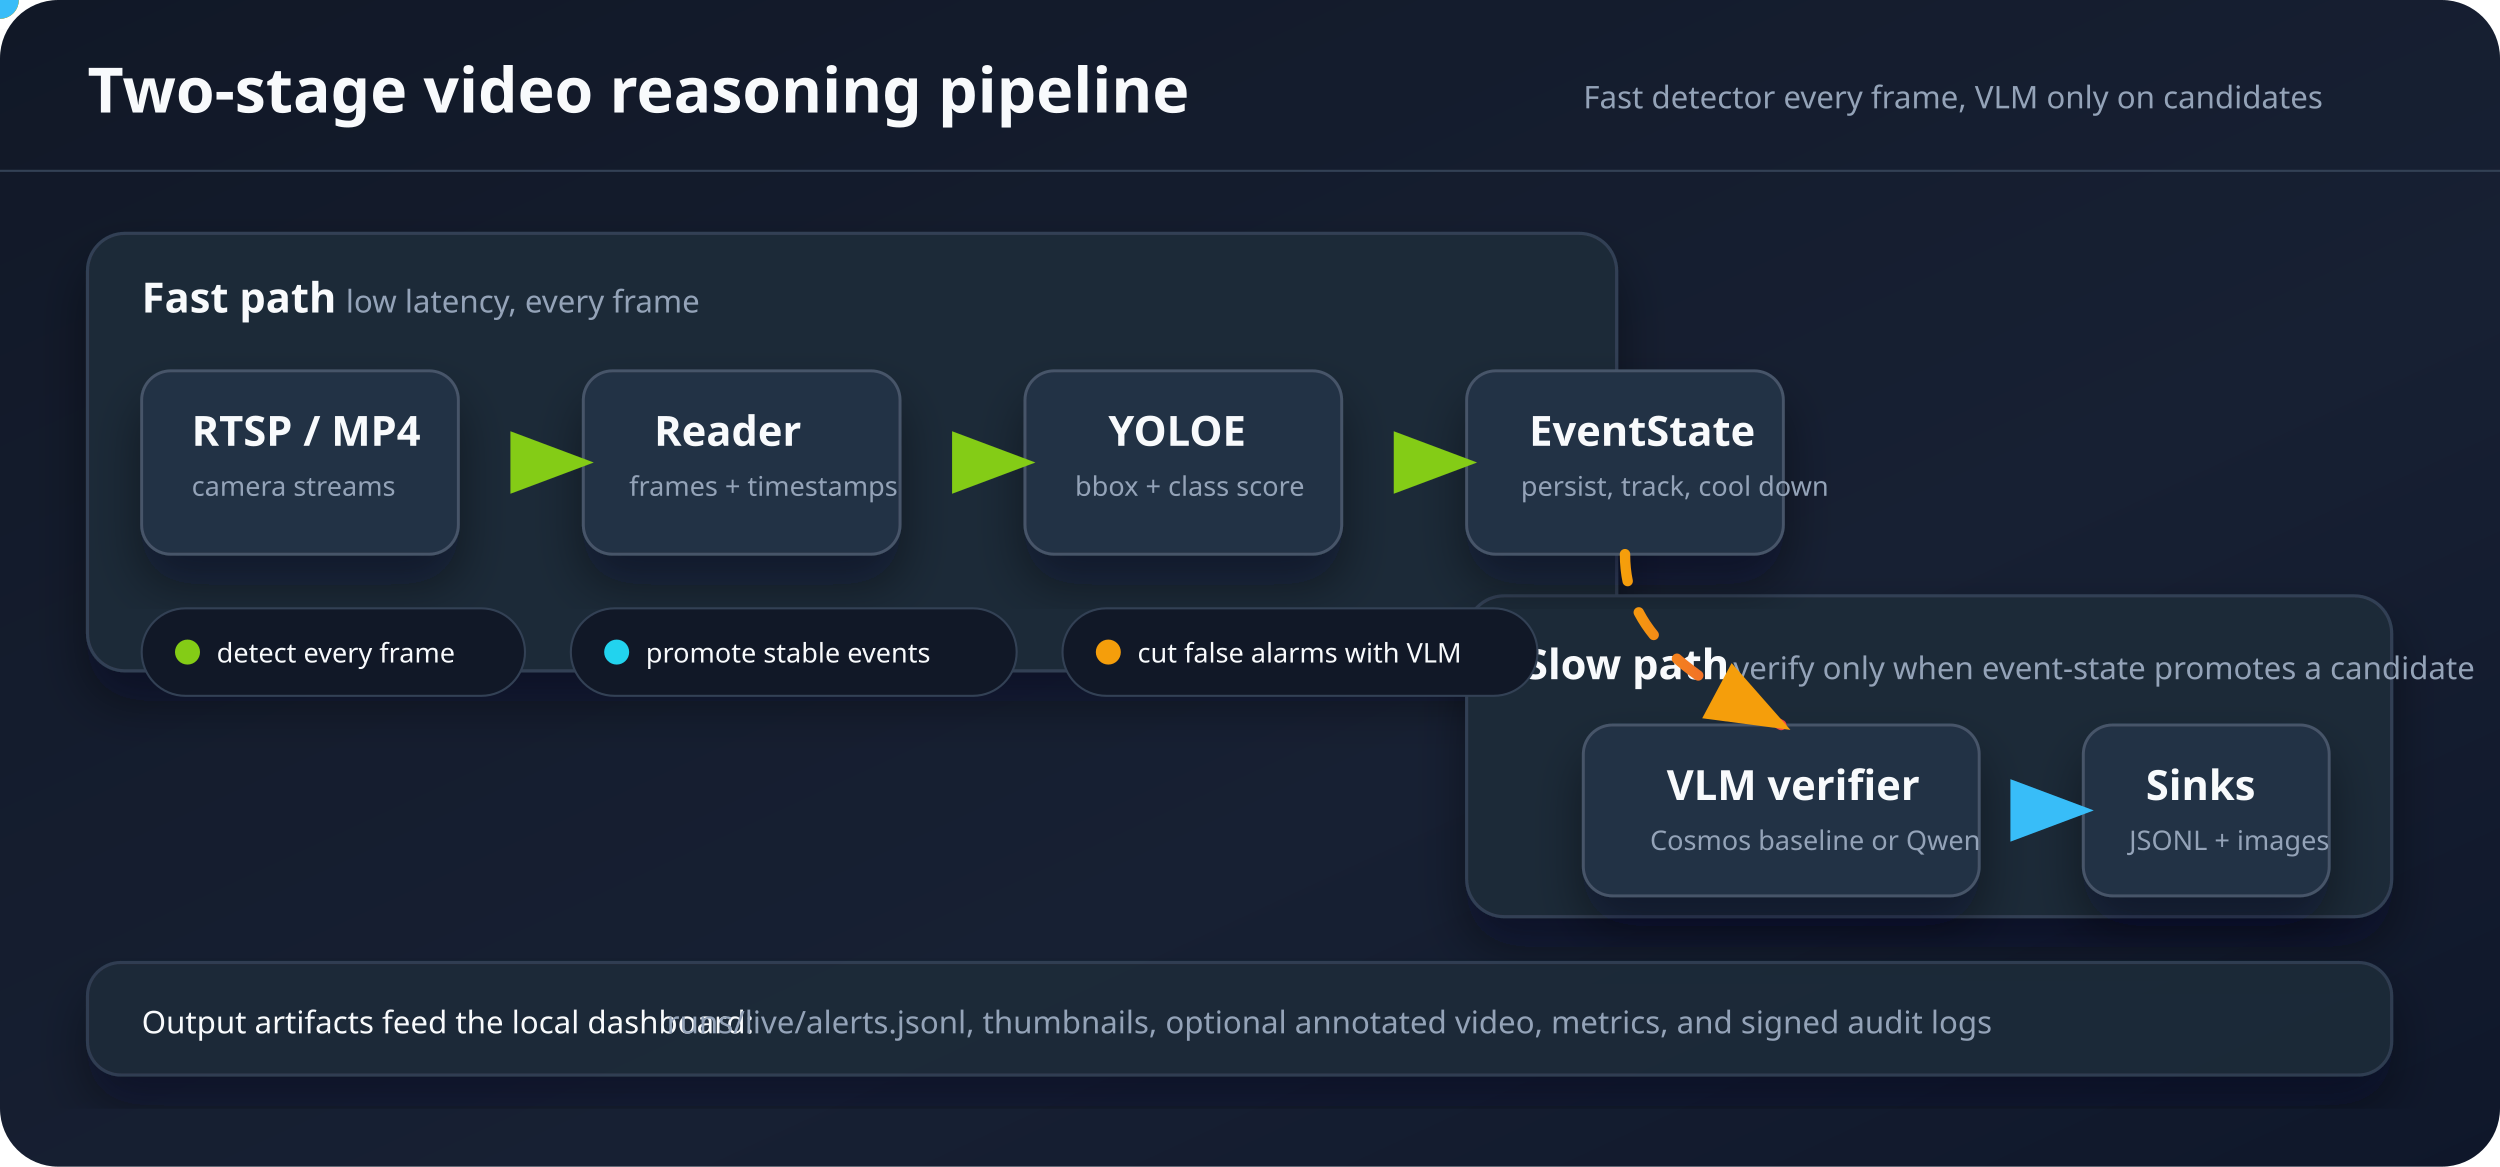
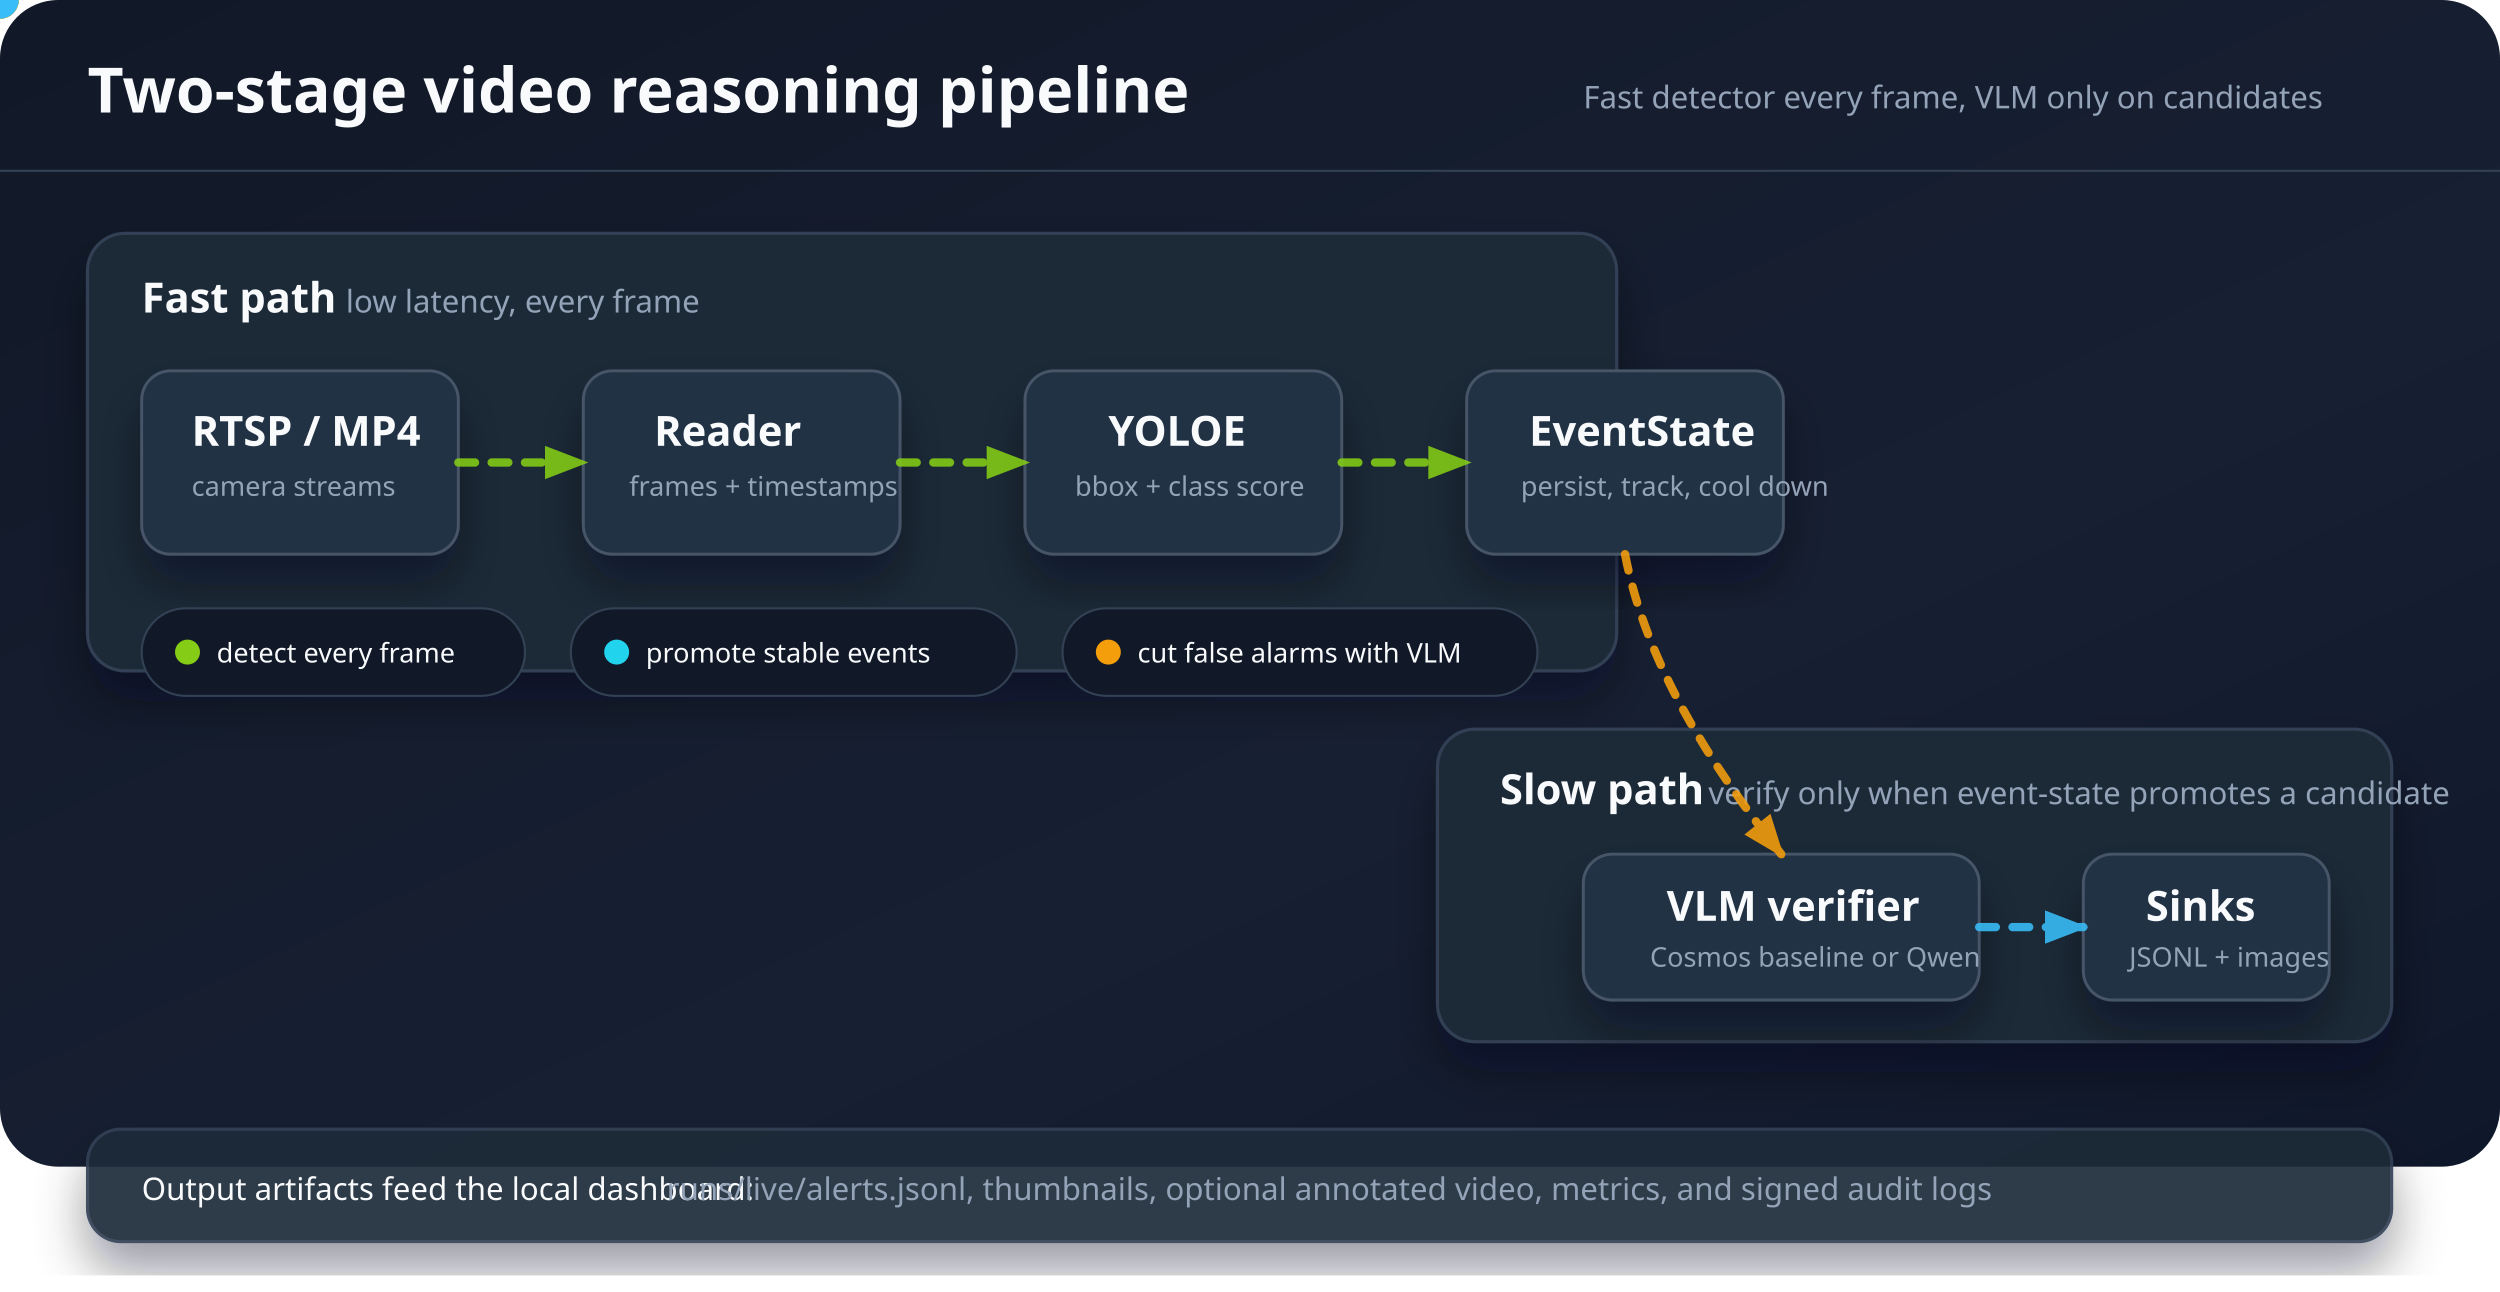
- <svg xmlns="http://www.w3.org/2000/svg" width="1200" height="560" viewBox="0 0 1200 560" role="img" aria-labelledby="title desc">
+ <svg xmlns="http://www.w3.org/2000/svg" width="1200" height="620" viewBox="0 0 1200 620" role="img" aria-labelledby="title desc">
  <defs>
    <linearGradient id="bg" x1="0" y1="0" x2="1" y2="1">
      <stop offset="0" stop-color="#111827" />
      <stop offset="0.62" stop-color="#172033" />
      <stop offset="1" stop-color="#0f172a" />
    </linearGradient>
    <linearGradient id="fast" x1="0" y1="0" x2="1" y2="0">
      <stop offset="0" stop-color="#84cc16" />
      <stop offset="1" stop-color="#22d3ee" />
    </linearGradient>
    <linearGradient id="slow" x1="0" y1="0" x2="1" y2="0">
      <stop offset="0" stop-color="#f59e0b" />
      <stop offset="1" stop-color="#ef4444" />
    </linearGradient>
    <linearGradient id="sink" x1="0" y1="0" x2="1" y2="0">
      <stop offset="0" stop-color="#38bdf8" />
      <stop offset="1" stop-color="#a78bfa" />
    </linearGradient>
    <filter id="shadow" x="-20%" y="-30%" width="140%" height="160%">
      <feDropShadow dx="0" dy="14" stdDeviation="12" flood-color="#020617" flood-opacity="0.42" />
    </filter>
-     <marker id="arrowFast" markerWidth="10" markerHeight="10" refX="7" refY="3" orient="auto" markerUnits="strokeWidth">
-       <path d="M0,0 L0,6 L8,3 z" fill="#84cc16" />
+     <marker id="arrowFast" markerWidth="6.5" markerHeight="6.5" refX="4.6" refY="2" orient="auto" markerUnits="strokeWidth">
+       <path d="M0,0 L0,4 L5.2,2 z" fill="#84cc16" />
    </marker>
-     <marker id="arrowSlow" markerWidth="10" markerHeight="10" refX="7" refY="3" orient="auto" markerUnits="strokeWidth">
-       <path d="M0,0 L0,6 L8,3 z" fill="#f59e0b" />
+     <marker id="arrowSlow" markerWidth="6.5" markerHeight="6.5" refX="4.6" refY="2" orient="auto" markerUnits="strokeWidth">
+       <path d="M0,0 L0,4 L5.2,2 z" fill="#f59e0b" />
    </marker>
-     <marker id="arrowSink" markerWidth="10" markerHeight="10" refX="7" refY="3" orient="auto" markerUnits="strokeWidth">
-       <path d="M0,0 L0,6 L8,3 z" fill="#38bdf8" />
+     <marker id="arrowSink" markerWidth="6.5" markerHeight="6.5" refX="4.6" refY="2" orient="auto" markerUnits="strokeWidth">
+       <path d="M0,0 L0,4 L5.2,2 z" fill="#38bdf8" />
    </marker>
    <style>
      text{font-family:sans-serif;fill:#f8fafc;font-style:normal}
      .label{fill:#f8fafc;font-style:normal}
      .muted{fill:#94a3b8;font-style:normal}
      .tiny{font-size:13px}
      .small{font-size:15px}
      .medium{font-size:20px;font-weight:700}
      .large{font-size:30px;font-weight:800}
      .panel{fill:#1f2937;stroke:#334155;stroke-width:1.5;filter:url(#shadow)}
      .node{fill:#243044;stroke:#475569;stroke-width:1.4;filter:url(#shadow)}
      .chip{fill:#111827;stroke:#334155;stroke-width:1}
-       .flow{fill:none;stroke-linecap:round;stroke-width:5;stroke-dasharray:13 16}
-       .fastStroke{stroke:url(#fast);marker-end:url(#arrowFast)}
-       .slowStroke{stroke:url(#slow);marker-end:url(#arrowSlow)}
-       .sinkStroke{stroke:url(#sink);marker-end:url(#arrowSink)}
+       .flow{fill:none;stroke-linecap:round;stroke-width:4;stroke-dasharray:8 8;opacity:.88}
+       .fastStroke{stroke:#84cc16;marker-end:url(#arrowFast)}
+       .slowStroke{stroke:#f59e0b;marker-end:url(#arrowSlow)}
+       .sinkStroke{stroke:#38bdf8;marker-end:url(#arrowSink)}
      .pulseFast{fill:#84cc16}
      .pulseSlow{fill:#f59e0b}
      .pulseSink{fill:#38bdf8}
      .pulseFast,.pulseSlow,.pulseSink{filter:url(#shadow)}
      @media (prefers-reduced-motion:no-preference){
        .flow{animation:dash 1.8s linear infinite}
        .pulseFast{animation:moveFast 5.2s linear infinite}
        .pulseSlow{animation:moveSlow 5.2s linear infinite}
        .pulseSink{animation:moveSink 5.2s linear infinite}
      }
      @keyframes dash{to{stroke-dashoffset:-58}}
      @keyframes moveFast{
        0%{transform:translate(88px,228px);opacity:0}
        8%{opacity:1}
        27%{transform:translate(332px,228px)}
        47%{transform:translate(579px,228px)}
        62%{transform:translate(702px,228px);opacity:1}
        70%,100%{transform:translate(702px,228px);opacity:0}
      }
      @keyframes moveSlow{
        0%,50%{transform:translate(702px,228px);opacity:0}
        58%{opacity:1}
-         76%{transform:translate(856px,336px)}
+         76%{transform:translate(856px,410px)}
        88%{opacity:1}
-         96%,100%{transform:translate(856px,336px);opacity:0}
+         96%,100%{transform:translate(856px,410px);opacity:0}
      }
      @keyframes moveSink{
-         0%,76%{transform:translate(856px,336px);opacity:0}
+         0%,76%{transform:translate(856px,410px);opacity:0}
        82%{opacity:1}
-         94%{transform:translate(1034px,336px);opacity:1}
-         100%{transform:translate(1034px,336px);opacity:0}
+         94%{transform:translate(1034px,410px);opacity:1}
+         100%{transform:translate(1034px,410px);opacity:0}
      }
    </style>
  </defs>
  <rect width="1200" height="560" rx="28" fill="url(#bg)" />
  <path d="M0 82H1200" stroke="#334155" stroke-width="1" />
  <text fill="#f8fafc" class="label large" x="42" y="54">Two-stage video reasoning pipeline</text>
  <text fill="#94a3b8" class="label muted small" x="760" y="52">Fast detector every frame, VLM only on candidates</text>
  <rect class="panel" x="42" y="112" width="734" height="210" rx="18" />
  <text fill="#f8fafc" class="label medium" x="68" y="150">Fast path</text>
  <text fill="#94a3b8" class="label muted small" x="166" y="150">low latency, every frame</text>
-   <rect class="panel" x="704" y="286" width="444" height="154" rx="18" />
-   <text fill="#f8fafc" class="label medium" x="732" y="326">Slow path</text>
-   <text fill="#94a3b8" class="label muted small" x="832" y="326">verify only when event-state promotes a candidate</text>
+   <rect class="panel" x="690" y="350" width="458" height="150" rx="18" />
+   <text fill="#f8fafc" class="label medium" x="720" y="386">Slow path</text>
+   <text fill="#94a3b8" class="label muted small" x="820" y="386">verify only when event-state promotes a candidate</text>
  <rect class="node" x="68" y="178" width="152" height="88" rx="14" />
  <text fill="#f8fafc" class="label medium" x="92" y="214">RTSP / MP4</text>
  <text fill="#94a3b8" class="label muted tiny" x="92" y="238">camera streams</text>
  <rect class="node" x="280" y="178" width="152" height="88" rx="14" />
  <text fill="#f8fafc" class="label medium" x="314" y="214">Reader</text>
  <text fill="#94a3b8" class="label muted tiny" x="302" y="238">frames + timestamps</text>
  <rect class="node" x="492" y="178" width="152" height="88" rx="14" />
  <text fill="#f8fafc" class="label medium" x="532" y="214">YOLOE</text>
  <text fill="#94a3b8" class="label muted tiny" x="516" y="238">bbox + class score</text>
  <rect class="node" x="704" y="178" width="152" height="88" rx="14" />
  <text fill="#f8fafc" class="label medium" x="734" y="214">EventState</text>
  <text fill="#94a3b8" class="label muted tiny" x="730" y="238">persist, track, cool down</text>
-   <rect class="node" x="760" y="348" width="190" height="82" rx="14" />
-   <text fill="#f8fafc" class="label medium" x="800" y="384">VLM verifier</text>
-   <text fill="#94a3b8" class="label muted tiny" x="792" y="408">Cosmos baseline or Qwen</text>
-   <rect class="node" x="1000" y="348" width="118" height="82" rx="14" />
-   <text fill="#f8fafc" class="label medium" x="1030" y="384">Sinks</text>
-   <text fill="#94a3b8" class="label muted tiny" x="1022" y="408">JSONL + images</text>
-   <path class="flow fastStroke" d="M220 222H280" />
-   <path class="flow fastStroke" d="M432 222H492" />
-   <path class="flow fastStroke" d="M644 222H704" />
-   <path class="flow slowStroke" d="M780 266C780 304 810 324 855 348" />
-   <path class="flow sinkStroke" d="M950 389H1000" />
+   <rect class="node" x="760" y="410" width="190" height="70" rx="14" />
+   <text fill="#f8fafc" class="label medium" x="800" y="442">VLM verifier</text>
+   <text fill="#94a3b8" class="label muted tiny" x="792" y="464">Cosmos baseline or Qwen</text>
+   <rect class="node" x="1000" y="410" width="118" height="70" rx="14" />
+   <text fill="#f8fafc" class="label medium" x="1030" y="442">Sinks</text>
+   <text fill="#94a3b8" class="label muted tiny" x="1022" y="464">JSONL + images</text>
+   <path class="flow fastStroke" d="M220 222H280" fill="none" stroke="#84cc16" stroke-width="4" stroke-dasharray="8 8" stroke-linecap="round" opacity=".88" marker-end="url(#arrowFast)" />
+   <path class="flow fastStroke" d="M432 222H492" fill="none" stroke="#84cc16" stroke-width="4" stroke-dasharray="8 8" stroke-linecap="round" opacity=".88" marker-end="url(#arrowFast)" />
+   <path class="flow fastStroke" d="M644 222H704" fill="none" stroke="#84cc16" stroke-width="4" stroke-dasharray="8 8" stroke-linecap="round" opacity=".88" marker-end="url(#arrowFast)" />
+   <path class="flow slowStroke" d="M780 266C790 318 820 366 855 410" fill="none" stroke="#f59e0b" stroke-width="4" stroke-dasharray="8 8" stroke-linecap="round" opacity=".88" marker-end="url(#arrowSlow)" />
+   <path class="flow sinkStroke" d="M950 445H1000" fill="none" stroke="#38bdf8" stroke-width="4" stroke-dasharray="8 8" stroke-linecap="round" opacity=".88" marker-end="url(#arrowSink)" />
  <circle class="pulseFast" r="9" />
  <circle class="pulseSlow" r="9" />
  <circle class="pulseSink" r="9" />
  <rect class="chip" x="68" y="292" width="184" height="42" rx="21" />
  <circle cx="90" cy="313" r="6" fill="#84cc16" />
  <text fill="#f8fafc" class="label tiny" x="104" y="318">detect every frame</text>
  <rect class="chip" x="274" y="292" width="214" height="42" rx="21" />
  <circle cx="296" cy="313" r="6" fill="#22d3ee" />
  <text fill="#f8fafc" class="label tiny" x="310" y="318">promote stable events</text>
  <rect class="chip" x="510" y="292" width="228" height="42" rx="21" />
  <circle cx="532" cy="313" r="6" fill="#f59e0b" />
  <text fill="#f8fafc" class="label tiny" x="546" y="318">cut false alarms with VLM</text>
-   <rect class="panel" x="42" y="462" width="1106" height="54" rx="16" opacity="0.92" />
-   <text fill="#f8fafc" class="label small" x="68" y="496">Output artifacts feed the local dashboard:</text>
-   <text fill="#94a3b8" class="label muted small" x="320" y="496">runs/live/alerts.jsonl, thumbnails, optional annotated video, metrics, and signed audit logs</text>
+   <rect class="panel" x="42" y="542" width="1106" height="54" rx="16" opacity="0.92" />
+   <text fill="#f8fafc" class="label small" x="68" y="576">Output artifacts feed the local dashboard:</text>
+   <text fill="#94a3b8" class="label muted small" x="320" y="576">runs/live/alerts.jsonl, thumbnails, optional annotated video, metrics, and signed audit logs</text>
</svg>
